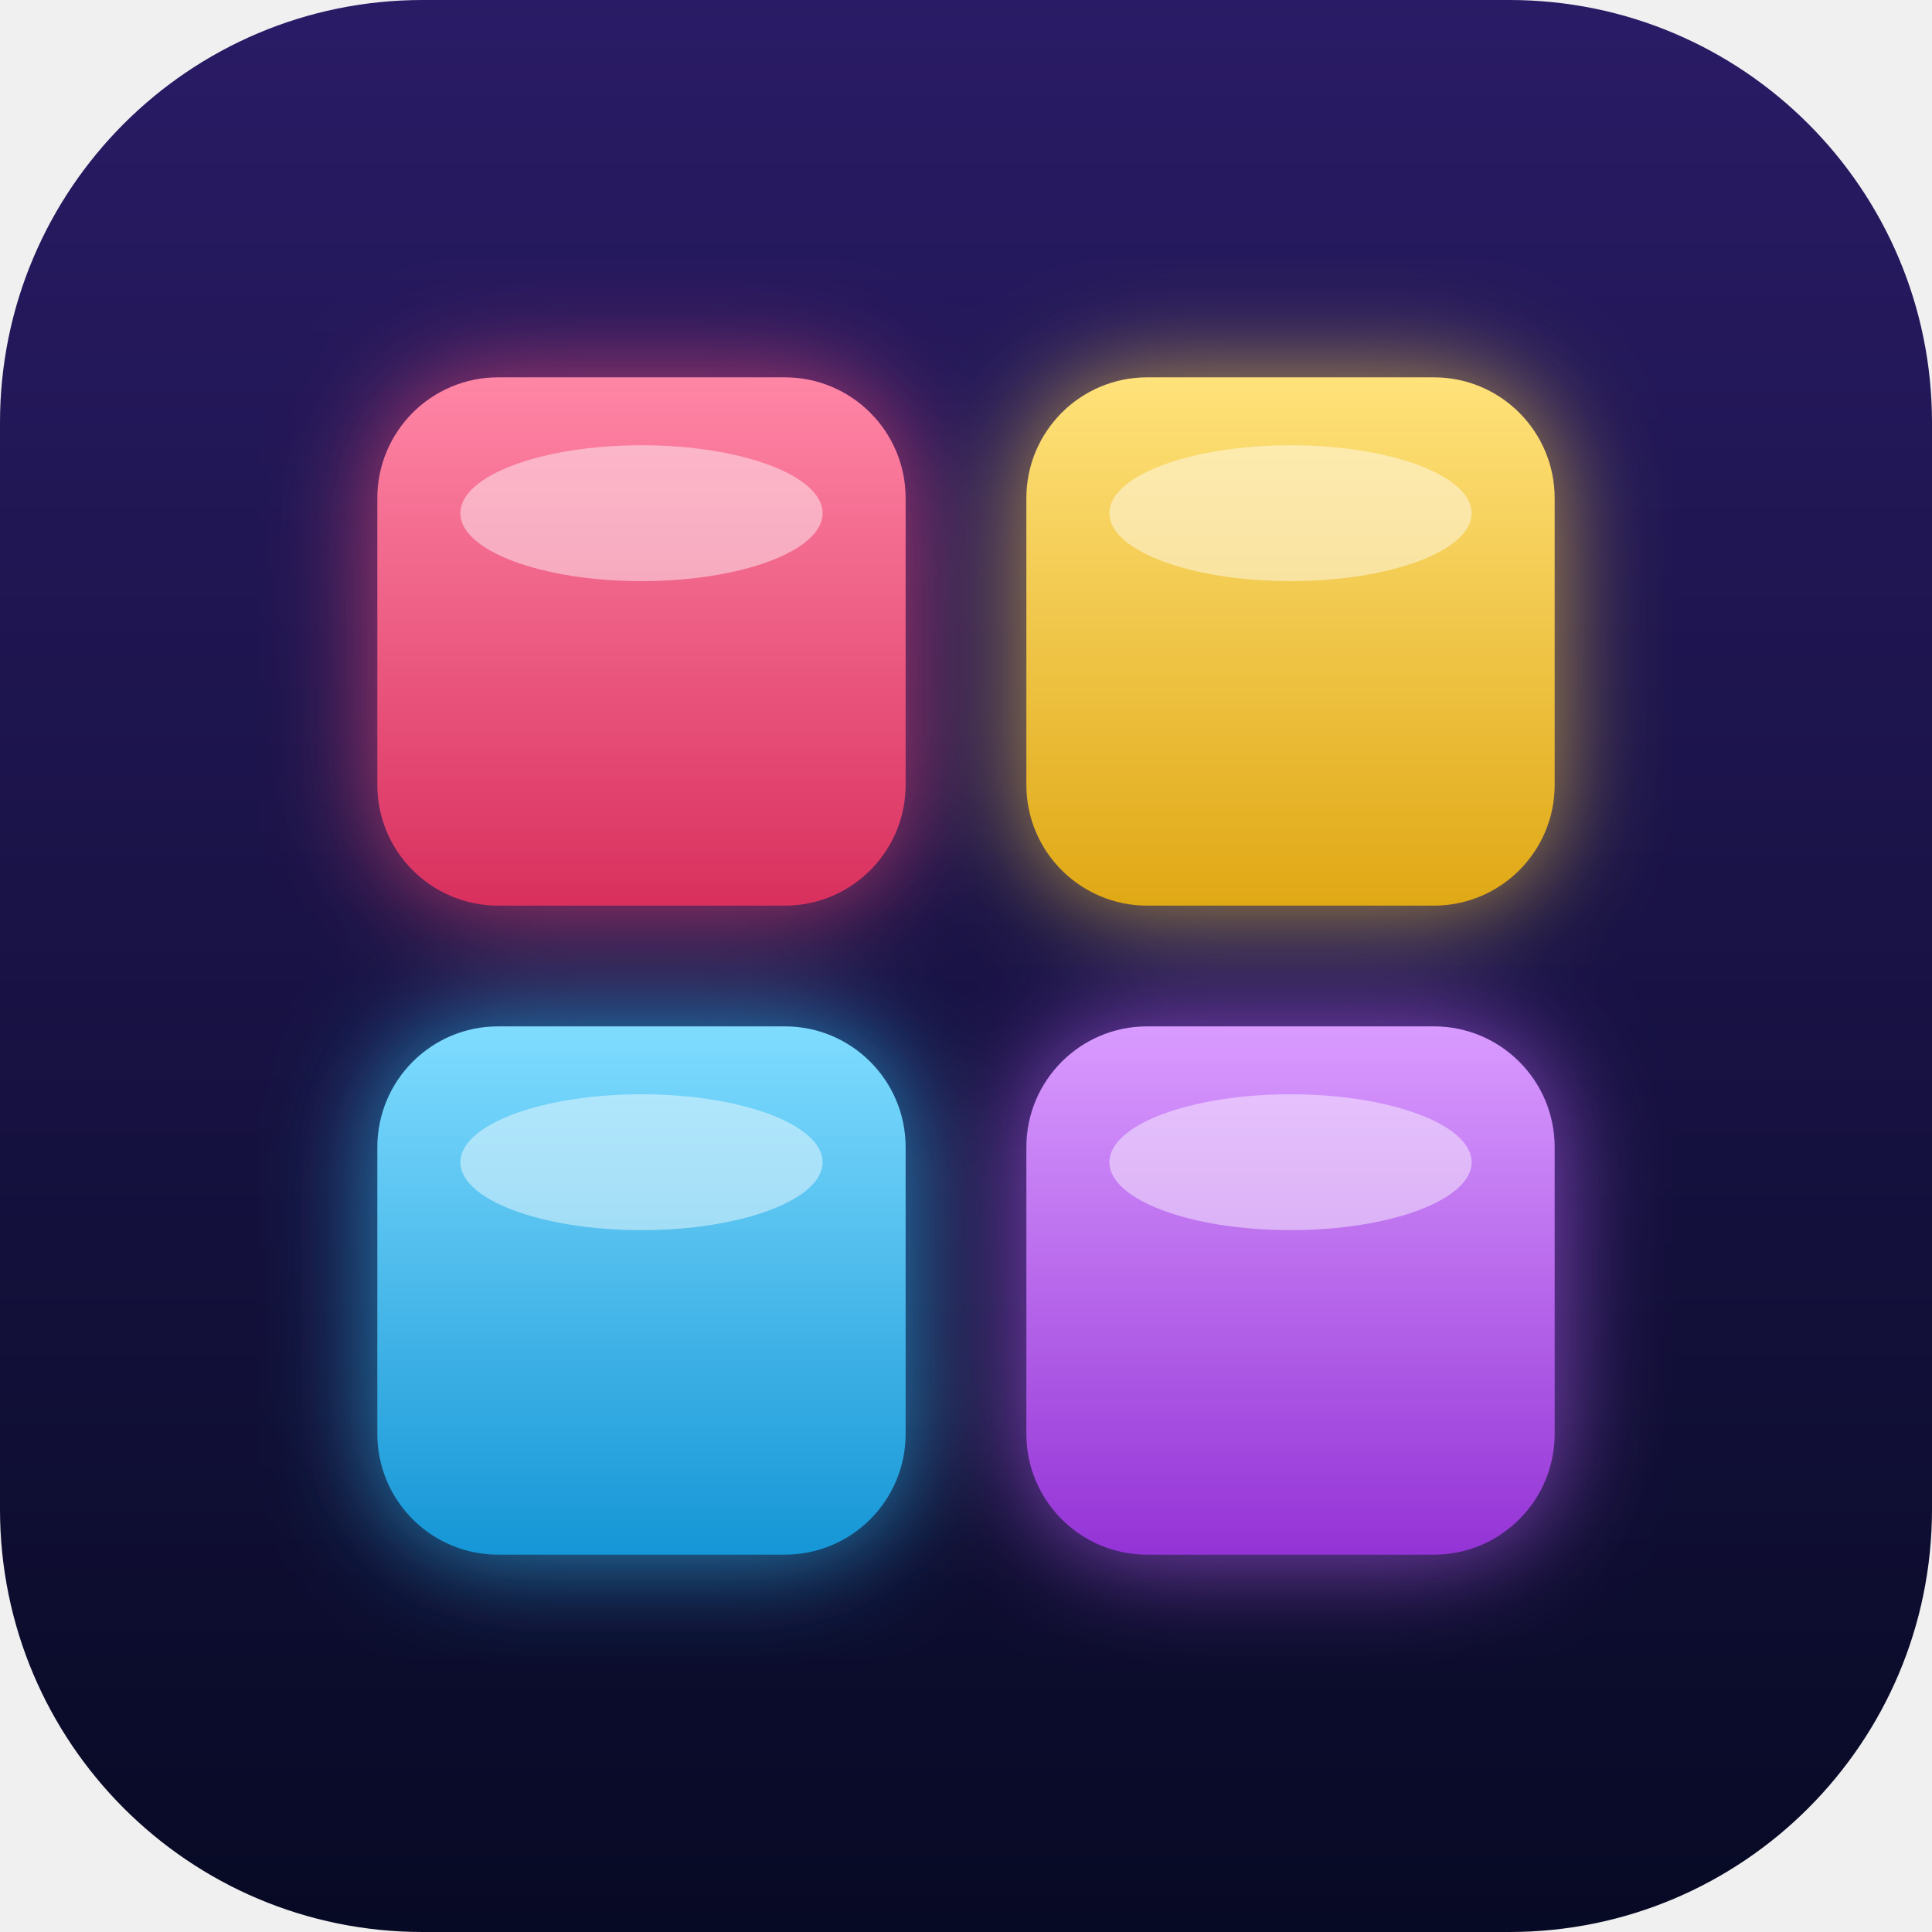
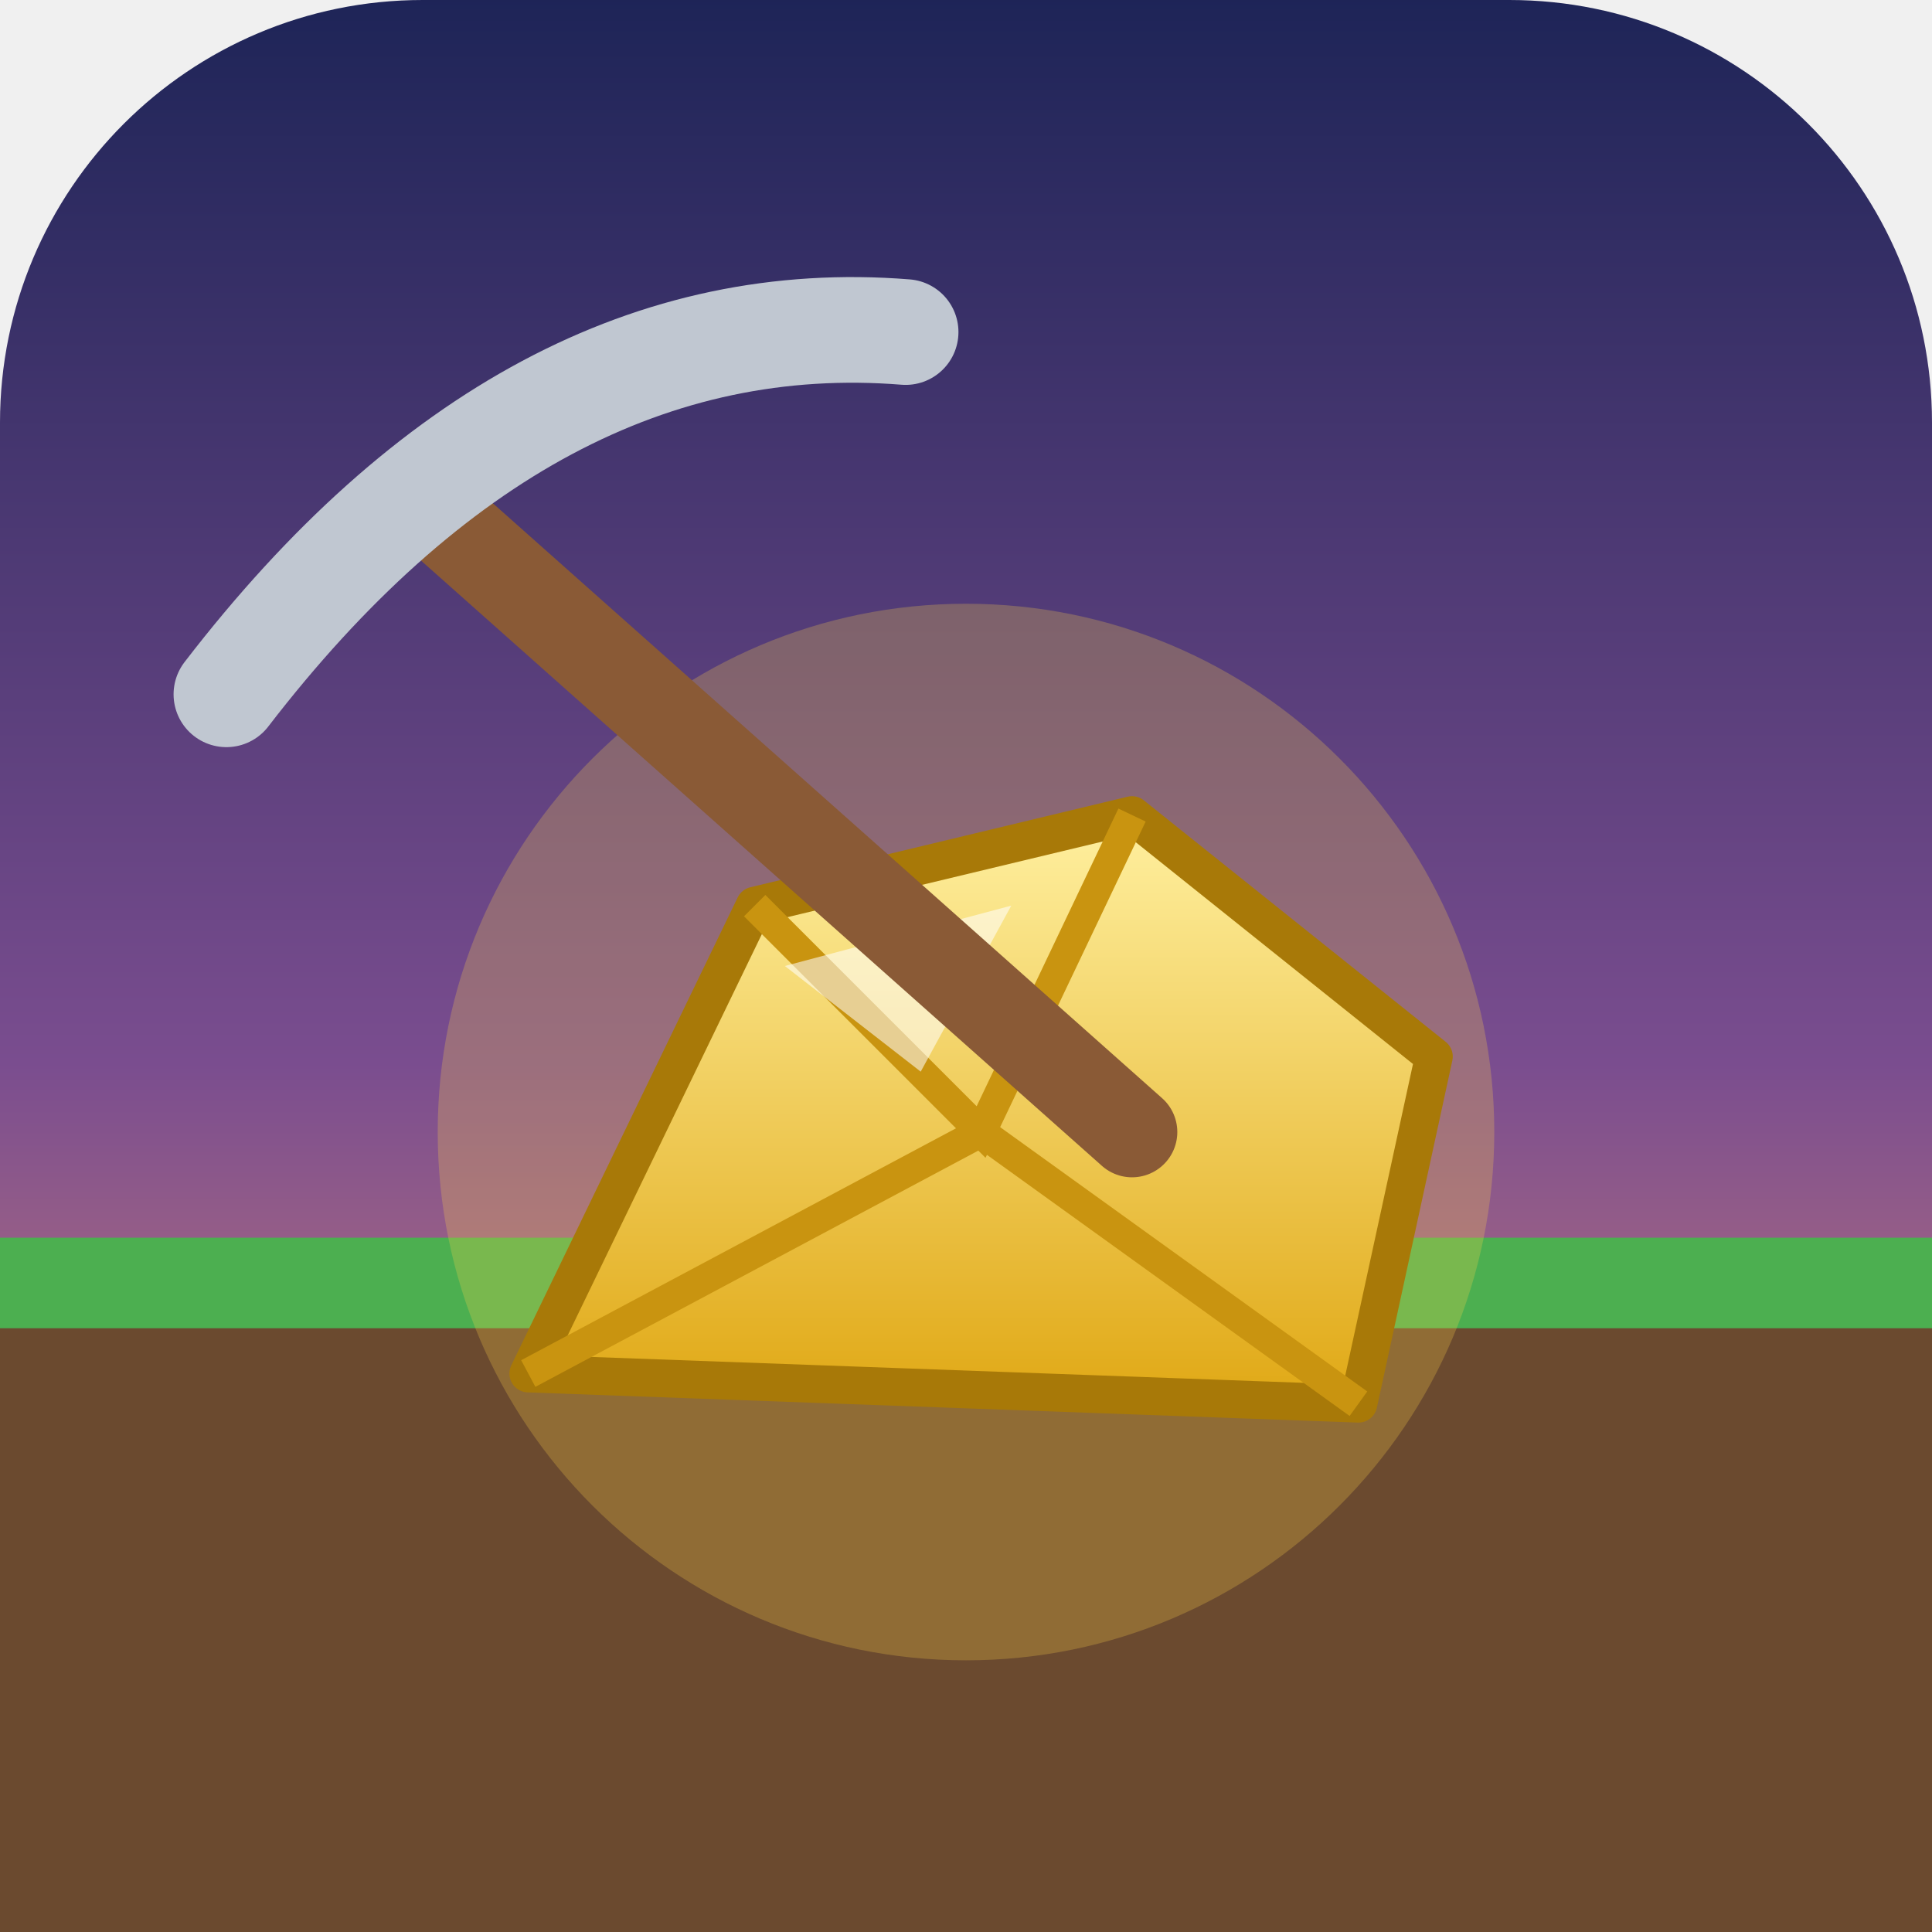
<svg xmlns="http://www.w3.org/2000/svg" width="256" height="256" viewBox="0 0 256 256">
  <defs>
    <linearGradient id="sky" x1="0" y1="0" x2="0" y2="1">
-       <stop offset="0" stop-color="#2a1b66" />
-       <stop offset="1" stop-color="#070a24" />
+       <stop offset="0" stop-color="#1d2457" />
+       <stop offset="0.55" stop-color="#7a4d8f" />
+       <stop offset="1" stop-color="#ff9e6b" />
    </linearGradient>
-     <linearGradient id="a" x1="0" y1="0" x2="0" y2="1">
-       <stop offset="0" stop-color="#ff86a6" />
-       <stop offset="1" stop-color="#d9305e" />
-     </linearGradient>
-     <linearGradient id="b" x1="0" y1="0" x2="0" y2="1">
-       <stop offset="0" stop-color="#ffe27a" />
+     <linearGradient id="gold" x1="0" y1="0" x2="0" y2="1">
+       <stop offset="0" stop-color="#fff0a0" />
      <stop offset="1" stop-color="#e0a815" />
    </linearGradient>
-     <linearGradient id="c" x1="0" y1="0" x2="0" y2="1">
-       <stop offset="0" stop-color="#7fdcff" />
-       <stop offset="1" stop-color="#1596d6" />
-     </linearGradient>
-     <linearGradient id="d" x1="0" y1="0" x2="0" y2="1">
-       <stop offset="0" stop-color="#d99bff" />
-       <stop offset="1" stop-color="#9433d6" />
-     </linearGradient>
-     <filter id="glow">
-       <feGaussianBlur stdDeviation="7" />
-     </filter>
  </defs>
  <rect width="256" height="256" rx="56" fill="url(#sky)" />
-   <g filter="url(#glow)" opacity="0.7">
-     <rect x="50" y="50" width="70" height="70" rx="16" fill="#ff4f7b" />
-     <rect x="136" y="50" width="70" height="70" rx="16" fill="#ffd447" />
-     <rect x="50" y="136" width="70" height="70" rx="16" fill="#33c8ff" />
-     <rect x="136" y="136" width="70" height="70" rx="16" fill="#c264ff" />
-   </g>
-   <rect x="50" y="50" width="70" height="70" rx="16" fill="url(#a)" />
-   <rect x="136" y="50" width="70" height="70" rx="16" fill="url(#b)" />
-   <rect x="50" y="136" width="70" height="70" rx="16" fill="url(#c)" />
-   <rect x="136" y="136" width="70" height="70" rx="16" fill="url(#d)" />
-   <g fill="#fff" opacity="0.45">
-     <ellipse cx="85" cy="68" rx="24" ry="9" />
-     <ellipse cx="171" cy="68" rx="24" ry="9" />
-     <ellipse cx="85" cy="154" rx="24" ry="9" />
-     <ellipse cx="171" cy="154" rx="24" ry="9" />
-   </g>
+   <rect y="170" width="256" height="86" fill="#6b4a2f" />
+   <rect y="164" width="256" height="12" fill="#4caf50" />
+   <circle cx="128" cy="150" r="70" fill="#ffd447" opacity="0.25" />
+   <path d="M70 182 L100 120 L150 108 L190 140 L180 186 Z" fill="url(#gold)" stroke="#a87908" stroke-width="5" stroke-linejoin="round" />
+   <path d="M100 120 L130 150 L150 108 M130 150 L180 186 M130 150 L70 182" stroke="#c99410" stroke-width="4" fill="none" />
+   <path d="M104 128 L122 142 L134 120 Z" fill="#fff" opacity="0.55" />
+   <line x1="60" y1="70" x2="150" y2="150" stroke="#8a5a36" stroke-width="12" stroke-linecap="round" />
+   <path d="M30 92 Q70 40 120 44" stroke="#c0c7d1" stroke-width="14" fill="none" stroke-linecap="round" />
</svg>
